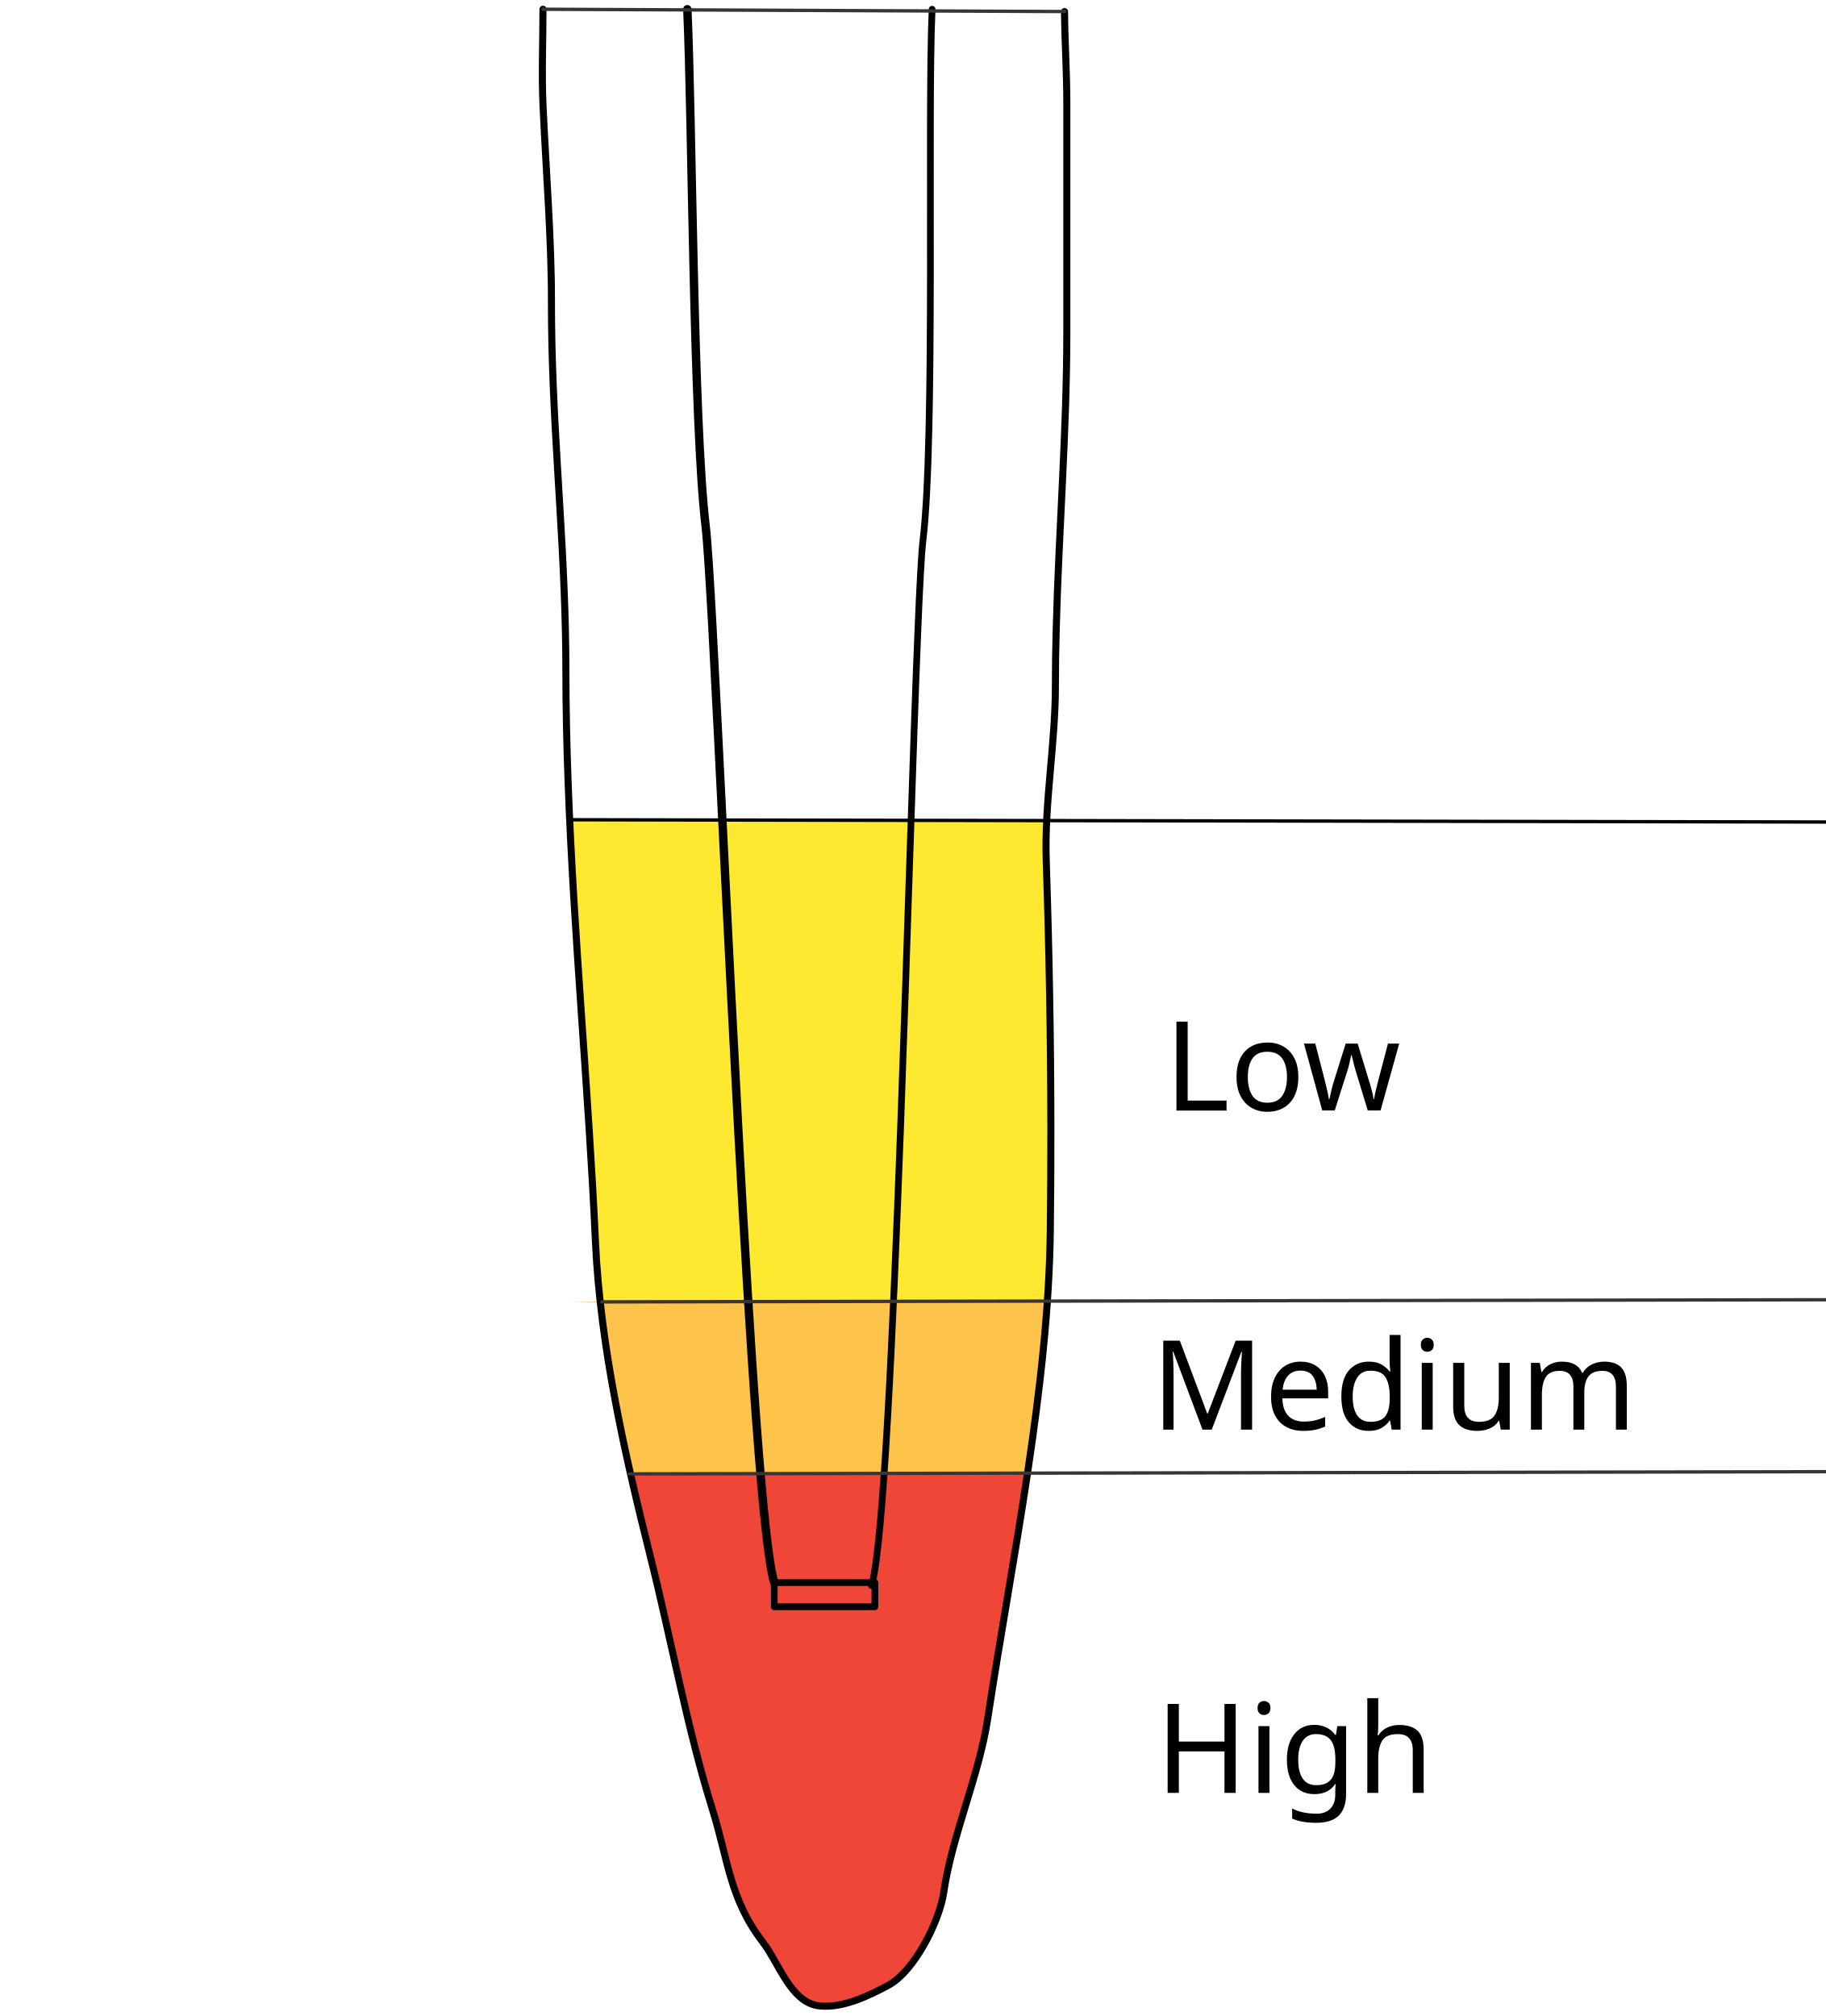
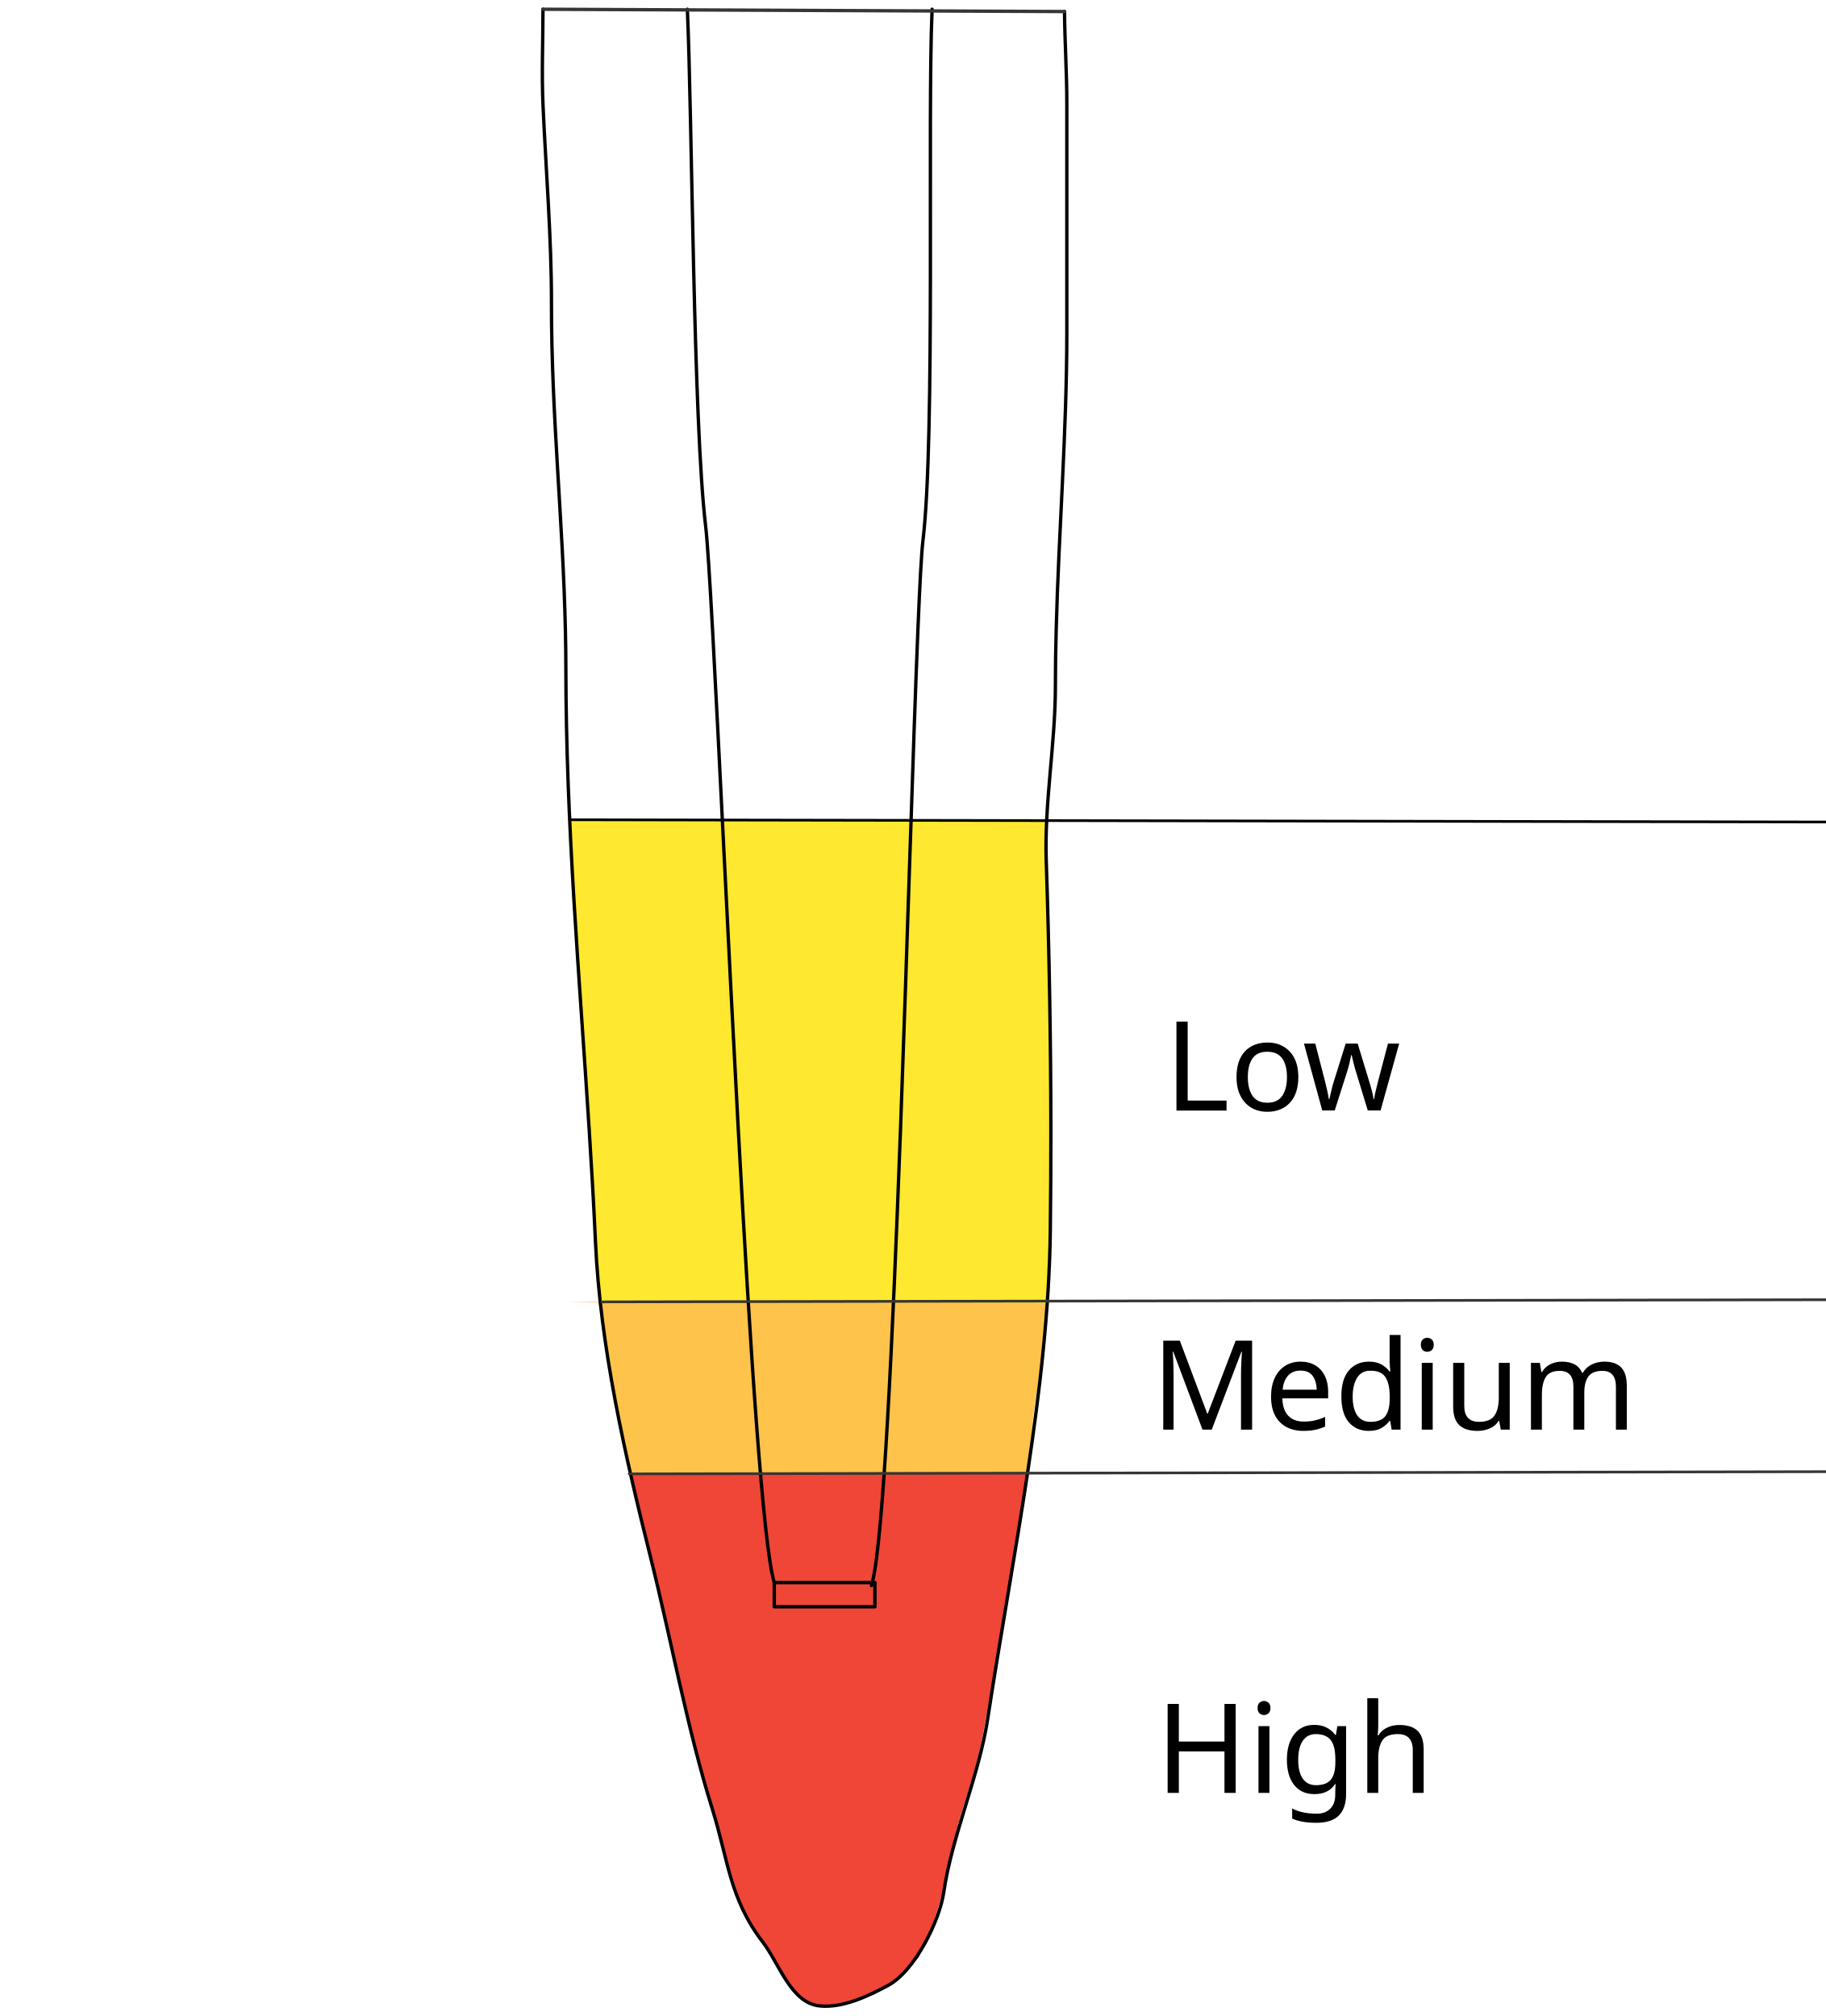
<svg xmlns="http://www.w3.org/2000/svg" version="1.1" xml:space="preserve" width="271.605" height="300" viewBox="0 0 271.605 300" id="svg7137" class="root">
  <defs id="defs6" />
  <g id="g10" transform="matrix(0.5105108,0,0,-0.5105108,-18.89577,359.9377)">
    <g id="g12">
      <g id="g14" clip-path="none">
        <g id="g20">
          <g id="g22" />
          <g id="g28">
            <g clip-path="none" id="g30" transform="matrix(2.149574,0,0,1.308513,-314.2785,-216.6282)">
              <g transform="translate(252.1802,375.8096)" id="g32" style="fill:#ef4637;fill-opacity:1;fill-rule:nonzero;stroke:none" class="high">
                <path d="M 0,0 50.737,0.606 C 48.415,-21.907 46.3,-41.699 44.579,-57.29 43.443,-67.589 41.426,-74.487 40.56,-82.062 39.107,-94.763 37.328,-102.394 35.812,-107.458 l -2.215,-4.079 -3.879,-4.23 -5.233,-2.668 -2.814,0.439 -1.958,1.645 -2.552,5.595 c -1.194,4.633 -4.481,9.711 -5.286,14.042 -4.221,22.714 -5.819,29.089 -12.269,78.41 -0.089,0.678 -2.756,17.786 -2.837,18.477" id="path34" />
              </g>
              <g transform="translate(244.7002,521.1597)" id="g36" style="fill:#fec34b;fill-opacity:1;fill-rule:nonzero;stroke:none" class="medium">
                <path d="m -4.191,-106.757 64.638,0.071 c 0.116,-5.98 -0.607,-14.222 -1.458,-23.592 -0.413,-4.545 -0.463,-9.251 -1.087,-14.624 l -53.64,-0.227 c -0.89,4.304 -0.982,9.041 -1.596,13.255 -0.985,6.761 -1.274,13.142 -2.141,18.599 -0.382,2.402 -0.311,4.476 -0.679,6.361" id="path38" style="stroke-width:0.512" />
              </g>
              <g transform="translate(237.3398,702.1694)" id="g40" style="fill:#fee830;fill-opacity:1;fill-rule:nonzero;stroke:none" class="low">
                <path d="m 3.246,-180.412 64.7,-0.263 c 0.246,-18.736 0.722,-72.664 0.493,-91.956 -0.042,-3.02 -0.137,-7.278 -0.57,-15.409 l -60.513,0.199 c -0.319,9.182 -0.619,22.677 -0.893,25.834 -0.246,9.244 -1.276,22.951 -1.705,41.321 -0.25,10.7 -1.158,20.349 -1.262,28.918 -0.063,5.15 -0.099,7.343 -0.347,10.646" id="path42" style="stroke-width:0.762" />
              </g>
            </g>
          </g>
        </g>
        <g id="g44" transform="translate(195.2598,702.3599)">
-           <path d="m 0,0 c 0,-9.31 -0.41,-18.72 0.01,-28.01 0.82,-18.32 2.49,-38.92 2.46,-57.33 -0.04,-32.91 3.37,-63.54 4.07,-95.94 0.08,-3.62 0.13,-7.26 0.13,-10.93 0.04,-45.05 3.94,-89.57 6.8,-134.42 0.7,-10.89 1.33,-21.8 1.83,-32.741 1.41,-30.519 8.52,-61.799 16.02,-91.729 5.92,-23.59 10.75,-50.24 18.01,-73.441 4.67,-14.919 5.05,-26.279 14.74,-38.879 4.8,-6.241 8.18,-17.76 16.59,-18.6 6.74,-0.66 14.021,2.83 19.89,5.96 7.79,4.149 15.06,18.89 16.24,27.109 2.37,16.401 10.286,34.074 12.786,50.415 7.359,48.12 17.744,96.875 18.284,142.646 0.12,9.89 0.17,19.71 0.161,29.51 -0.021,26.06 -0.481,51.93 -1.351,78.21 -0.56,16.87 2.67,34.03 2.67,50.83 0,5.45 0.08,10.89 0.23,16.31 0.741,29.05 3.1,57.74 3.1,86.81 l 0,66.89 c 0,9.01 -0.6,17.79 -0.67,26.66" style="fill:none;stroke:#000000;stroke-width:2.057;stroke-linecap:round;stroke-linejoin:round;stroke-miterlimit:4;stroke-dasharray:none;stroke-opacity:1" id="path46" />
+           <path d="m 0,0 c 0,-9.31 -0.41,-18.72 0.01,-28.01 0.82,-18.32 2.49,-38.92 2.46,-57.33 -0.04,-32.91 3.37,-63.54 4.07,-95.94 0.08,-3.62 0.13,-7.26 0.13,-10.93 0.04,-45.05 3.94,-89.57 6.8,-134.42 0.7,-10.89 1.33,-21.8 1.83,-32.741 1.41,-30.519 8.52,-61.799 16.02,-91.729 5.92,-23.59 10.75,-50.24 18.01,-73.441 4.67,-14.919 5.05,-26.279 14.74,-38.879 4.8,-6.241 8.18,-17.76 16.59,-18.6 6.74,-0.66 14.021,2.83 19.89,5.96 7.79,4.149 15.06,18.89 16.24,27.109 2.37,16.401 10.286,34.074 12.786,50.415 7.359,48.12 17.744,96.875 18.284,142.646 0.12,9.89 0.17,19.71 0.161,29.51 -0.021,26.06 -0.481,51.93 -1.351,78.21 -0.56,16.87 2.67,34.03 2.67,50.83 0,5.45 0.08,10.89 0.23,16.31 0.741,29.05 3.1,57.74 3.1,86.81 l 0,66.89 c 0,9.01 -0.6,17.79 -0.67,26.66" style="fill:none;stroke:#000000;stroke-width:0.979;stroke-linecap:round;stroke-linejoin:round;stroke-miterlimit:4;stroke-dasharray:none;stroke-opacity:1" id="path46" />
        </g>
        <g id="g48" transform="translate(291.2402,243.7393)">
-           <path d="m 0,0 0.76,0 0,-7.04 -29.33,0 0,7.04 L 0,0 Z" style="fill:none;stroke:#000000;stroke-width:1.959;stroke-linecap:round;stroke-linejoin:round;stroke-miterlimit:4;stroke-dasharray:none;stroke-opacity:1" id="path50" />
+           <path d="m 0,0 0.76,0 0,-7.04 -29.33,0 0,7.04 L 0,0 Z" style="fill:none;stroke:#000000;stroke-width:0.979;stroke-linecap:round;stroke-linejoin:round;stroke-miterlimit:4;stroke-dasharray:none;stroke-opacity:1" id="path50" />
        </g>
        <g id="g52" transform="translate(237.3301,702.3599)">
-           <path d="m 0,0 0,-0.08 c 0.01,-0.03 0.01,-0.07 0.01,-0.11 1.4,-30.7 1.7,-120.25 5.33,-150.5 0.49,-4.11 1.18,-15.05 2.03,-30.51 1.9,-34.58 4.57,-91.74 7.48,-145.35 3.44,-63.3 7.23,-121.651 10.49,-132.071" style="fill:none;stroke:#000000;stroke-width:2.449;stroke-linecap:round;stroke-linejoin:round;stroke-miterlimit:4;stroke-dasharray:none;stroke-opacity:1" id="path54" />
+           <path d="m 0,0 0,-0.08 c 0.01,-0.03 0.01,-0.07 0.01,-0.11 1.4,-30.7 1.7,-120.25 5.33,-150.5 0.49,-4.11 1.18,-15.05 2.03,-30.51 1.9,-34.58 4.57,-91.74 7.48,-145.35 3.44,-63.3 7.23,-121.651 10.49,-132.071" style="fill:none;stroke:#000000;stroke-width:0.979;stroke-linecap:round;stroke-linejoin:round;stroke-miterlimit:4;stroke-dasharray:none;stroke-opacity:1" id="path54" />
        </g>
        <g id="g56" transform="translate(308.6699,702.3599)">
-           <path d="m 0,0 c 0,-0.07 -0.01,-0.13 -0.01,-0.2 0,-0.1 -0.01,-0.2 -0.01,-0.3 -1.36,-31.03 0.97,-124.24 -2.65,-154.39 -0.45,-3.74 -0.94,-13.05 -1.48,-26.21 -1.38,-33.21 -3.06,-90.92 -5.06,-145.36 -2.3,-61.9 -5.019,-119.55 -8.22,-132.161 -0.08,-0.319 -0.16,-0.609 -0.24,-0.869" style="fill:none;stroke:#000000;stroke-width:1.959;stroke-linecap:round;stroke-linejoin:round;stroke-miterlimit:4;stroke-dasharray:none;stroke-opacity:1" id="path58" />
+           <path d="m 0,0 c 0,-0.07 -0.01,-0.13 -0.01,-0.2 0,-0.1 -0.01,-0.2 -0.01,-0.3 -1.36,-31.03 0.97,-124.24 -2.65,-154.39 -0.45,-3.74 -0.94,-13.05 -1.48,-26.21 -1.38,-33.21 -3.06,-90.92 -5.06,-145.36 -2.3,-61.9 -5.019,-119.55 -8.22,-132.161 -0.08,-0.319 -0.16,-0.609 -0.24,-0.869" style="fill:none;stroke:#000000;stroke-width:0.979;stroke-linecap:round;stroke-linejoin:round;stroke-miterlimit:4;stroke-dasharray:none;stroke-opacity:1" id="path58" />
        </g>
        <g id="g60" transform="translate(195.2598,702.3599)">
          <path d="M 0,0 42.08,-0.19 113.391,-0.5 152,-0.67" style="fill:none;stroke:#373535;stroke-width:0.979;stroke-linecap:round;stroke-linejoin:round;stroke-miterlimit:4;stroke-dasharray:none;stroke-opacity:1" id="path62" />
        </g>
        <g id="g64" transform="translate(220.3821,275.4282)">
-           <path d="M 0,0 43.45,0.08 90.73,0.17 134.55,0.25 358.2,0.66" style="fill:none;stroke:#373535;stroke-width:0.979;stroke-linecap:round;stroke-linejoin:round;stroke-miterlimit:4;stroke-dasharray:none;stroke-opacity:1" id="path66" />
+           <path d="M 0,0 43.45,0.08 90.73,0.17 134.55,0.25 358.2,0.66" style="fill:none;stroke:#373535;stroke-width:0.784;stroke-linecap:round;stroke-linejoin:round;stroke-miterlimit:4;stroke-dasharray:none;stroke-opacity:1" id="path66" />
        </g>
        <g id="g68" transform="translate(212.421,325.566)">
-           <path d="m 0,0 42.9,0.08 59.82,0.1 40.31,0.07 222.1,0.39" style="fill:none;stroke:#373535;stroke-width:0.979;stroke-linecap:round;stroke-linejoin:round;stroke-miterlimit:4;stroke-dasharray:none;stroke-opacity:1" id="path70" />
+           <path d="m 0,0 42.9,0.08 59.82,0.1 40.31,0.07 222.1,0.39" style="fill:none;stroke:#373535;stroke-width:0.784;stroke-linecap:round;stroke-linejoin:round;stroke-miterlimit:4;stroke-dasharray:none;stroke-opacity:1" id="path70" />
        </g>
        <g id="g72" transform="translate(203.0943,465.6402)">
-           <path d="m 0,0.464 42.07,-0.08 71.33,-0.12 258.27,-0.47" style="fill:none;stroke:#000000;stroke-width:0.979;stroke-linecap:round;stroke-linejoin:round;stroke-miterlimit:4;stroke-dasharray:none;stroke-opacity:1" id="path74" />
+           <path d="m 0,0.464 42.07,-0.08 71.33,-0.12 258.27,-0.47" style="fill:none;stroke:#000000;stroke-width:0.784;stroke-linecap:round;stroke-linejoin:round;stroke-miterlimit:4;stroke-dasharray:none;stroke-opacity:1" id="path74" />
        </g>
      </g>
    </g>
    <text xml:space="preserve" style="font-style:normal;font-variant:normal;font-weight:normal;font-stretch:normal;font-size:36.324px;line-height:125%;font-family:Sans;-inkscape-font-specification:'Sans, Normal';text-align:start;letter-spacing:0px;word-spacing:0px;writing-mode:lr-tb;text-anchor:start;fill:#000000;fill-opacity:1;stroke:none;stroke-width:1.306px;stroke-linecap:butt;stroke-linejoin:miter;stroke-opacity:1" x="373.781" y="-182.441" id="text7175" transform="scale(1,-1)">
      <tspan id="tspan7177" x="373.781" y="-182.441" style="font-style:normal;font-variant:normal;font-weight:normal;font-stretch:normal;font-size:36.324px;line-height:125%;font-family:Sans;-inkscape-font-specification:'Sans, Normal';text-align:start;writing-mode:lr-tb;text-anchor:start;stroke-width:1.306px">High</tspan>
    </text>
    <text xml:space="preserve" style="font-style:normal;font-variant:normal;font-weight:normal;font-stretch:normal;font-size:36.324px;line-height:125%;font-family:Sans;-inkscape-font-specification:'Sans, Normal';text-align:start;letter-spacing:0px;word-spacing:0px;writing-mode:lr-tb;text-anchor:start;fill:#000000;fill-opacity:1;stroke:none;stroke-width:1.306px;stroke-linecap:butt;stroke-linejoin:miter;stroke-opacity:1" x="372.506" y="-288.322" id="text7175-7" transform="scale(1,-1)">
      <tspan id="tspan7197" x="372.506" y="-288.322">Medium</tspan>
    </text>
    <text xml:space="preserve" style="font-style:normal;font-variant:normal;font-weight:normal;font-stretch:normal;font-size:36.324px;line-height:125%;font-family:Sans;-inkscape-font-specification:'Sans, Normal';text-align:start;letter-spacing:0px;word-spacing:0px;writing-mode:lr-tb;text-anchor:start;fill:#000000;fill-opacity:1;stroke:none;stroke-width:1.306px;stroke-linecap:butt;stroke-linejoin:miter;stroke-opacity:1" x="376.353" y="-381.338" id="text7175-7-8" transform="scale(1,-1)">
      <tspan id="tspan7217" x="376.353" y="-381.338">Low</tspan>
    </text>
  </g>
</svg>
